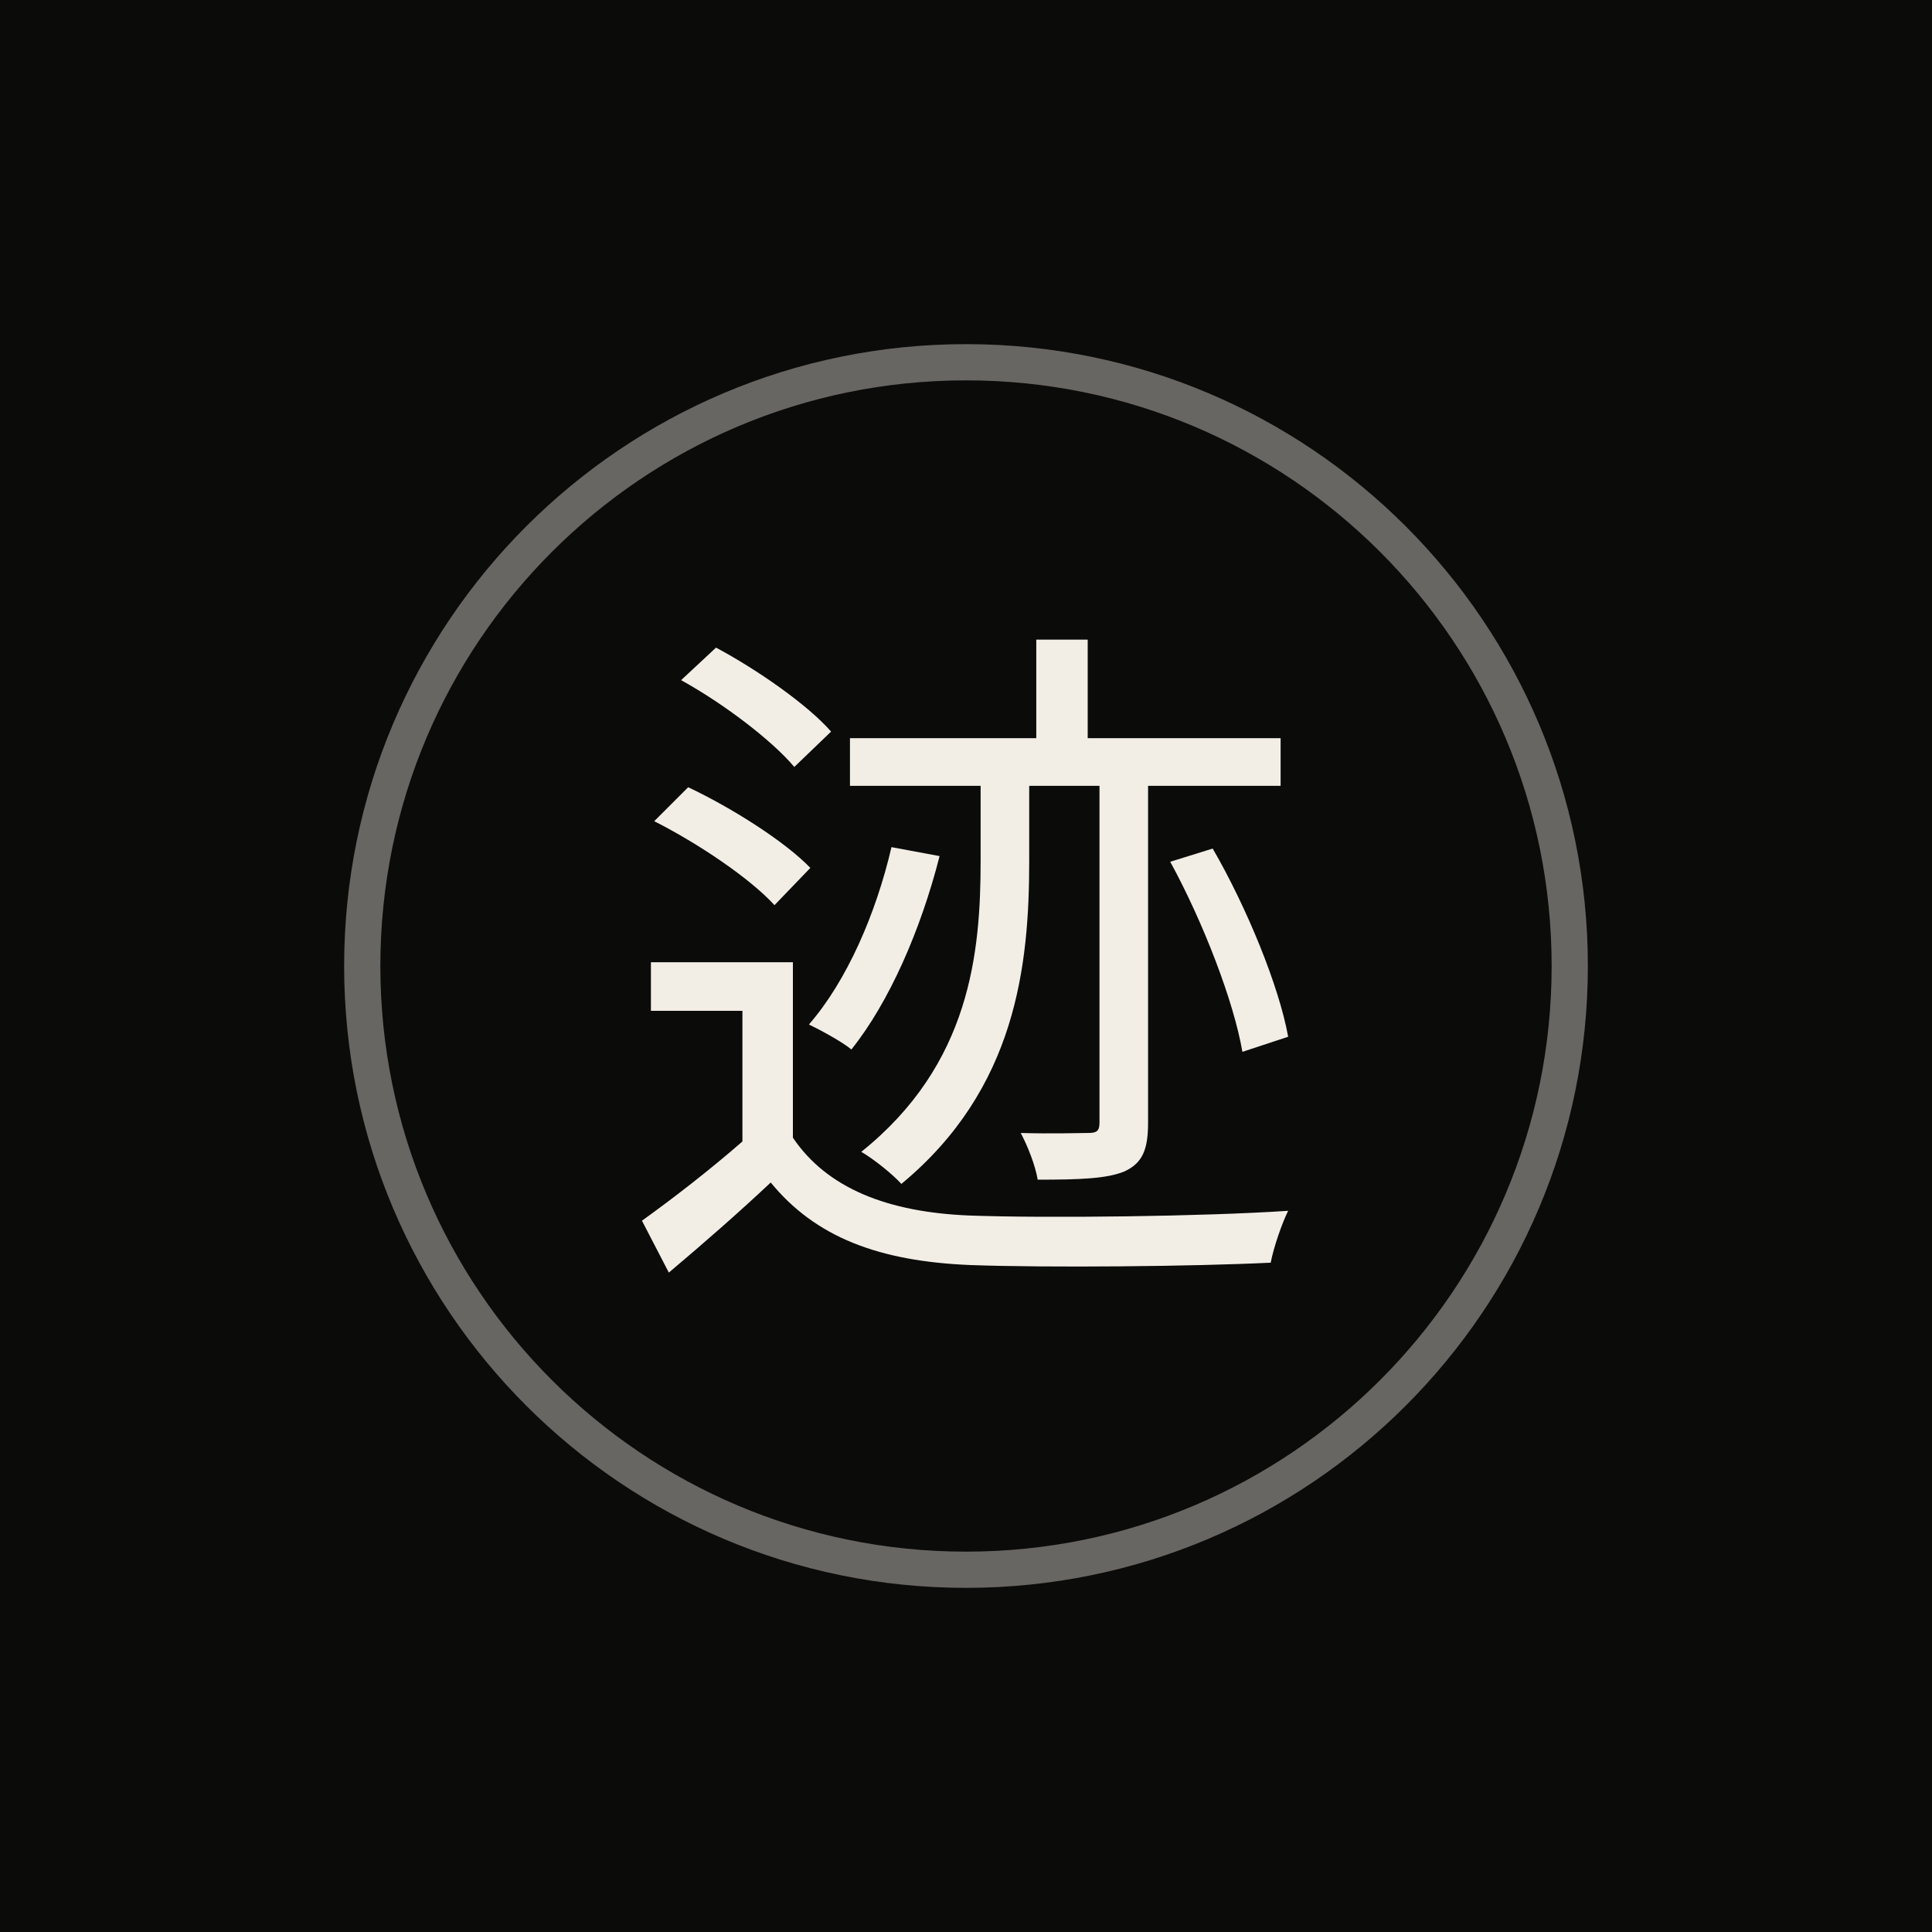
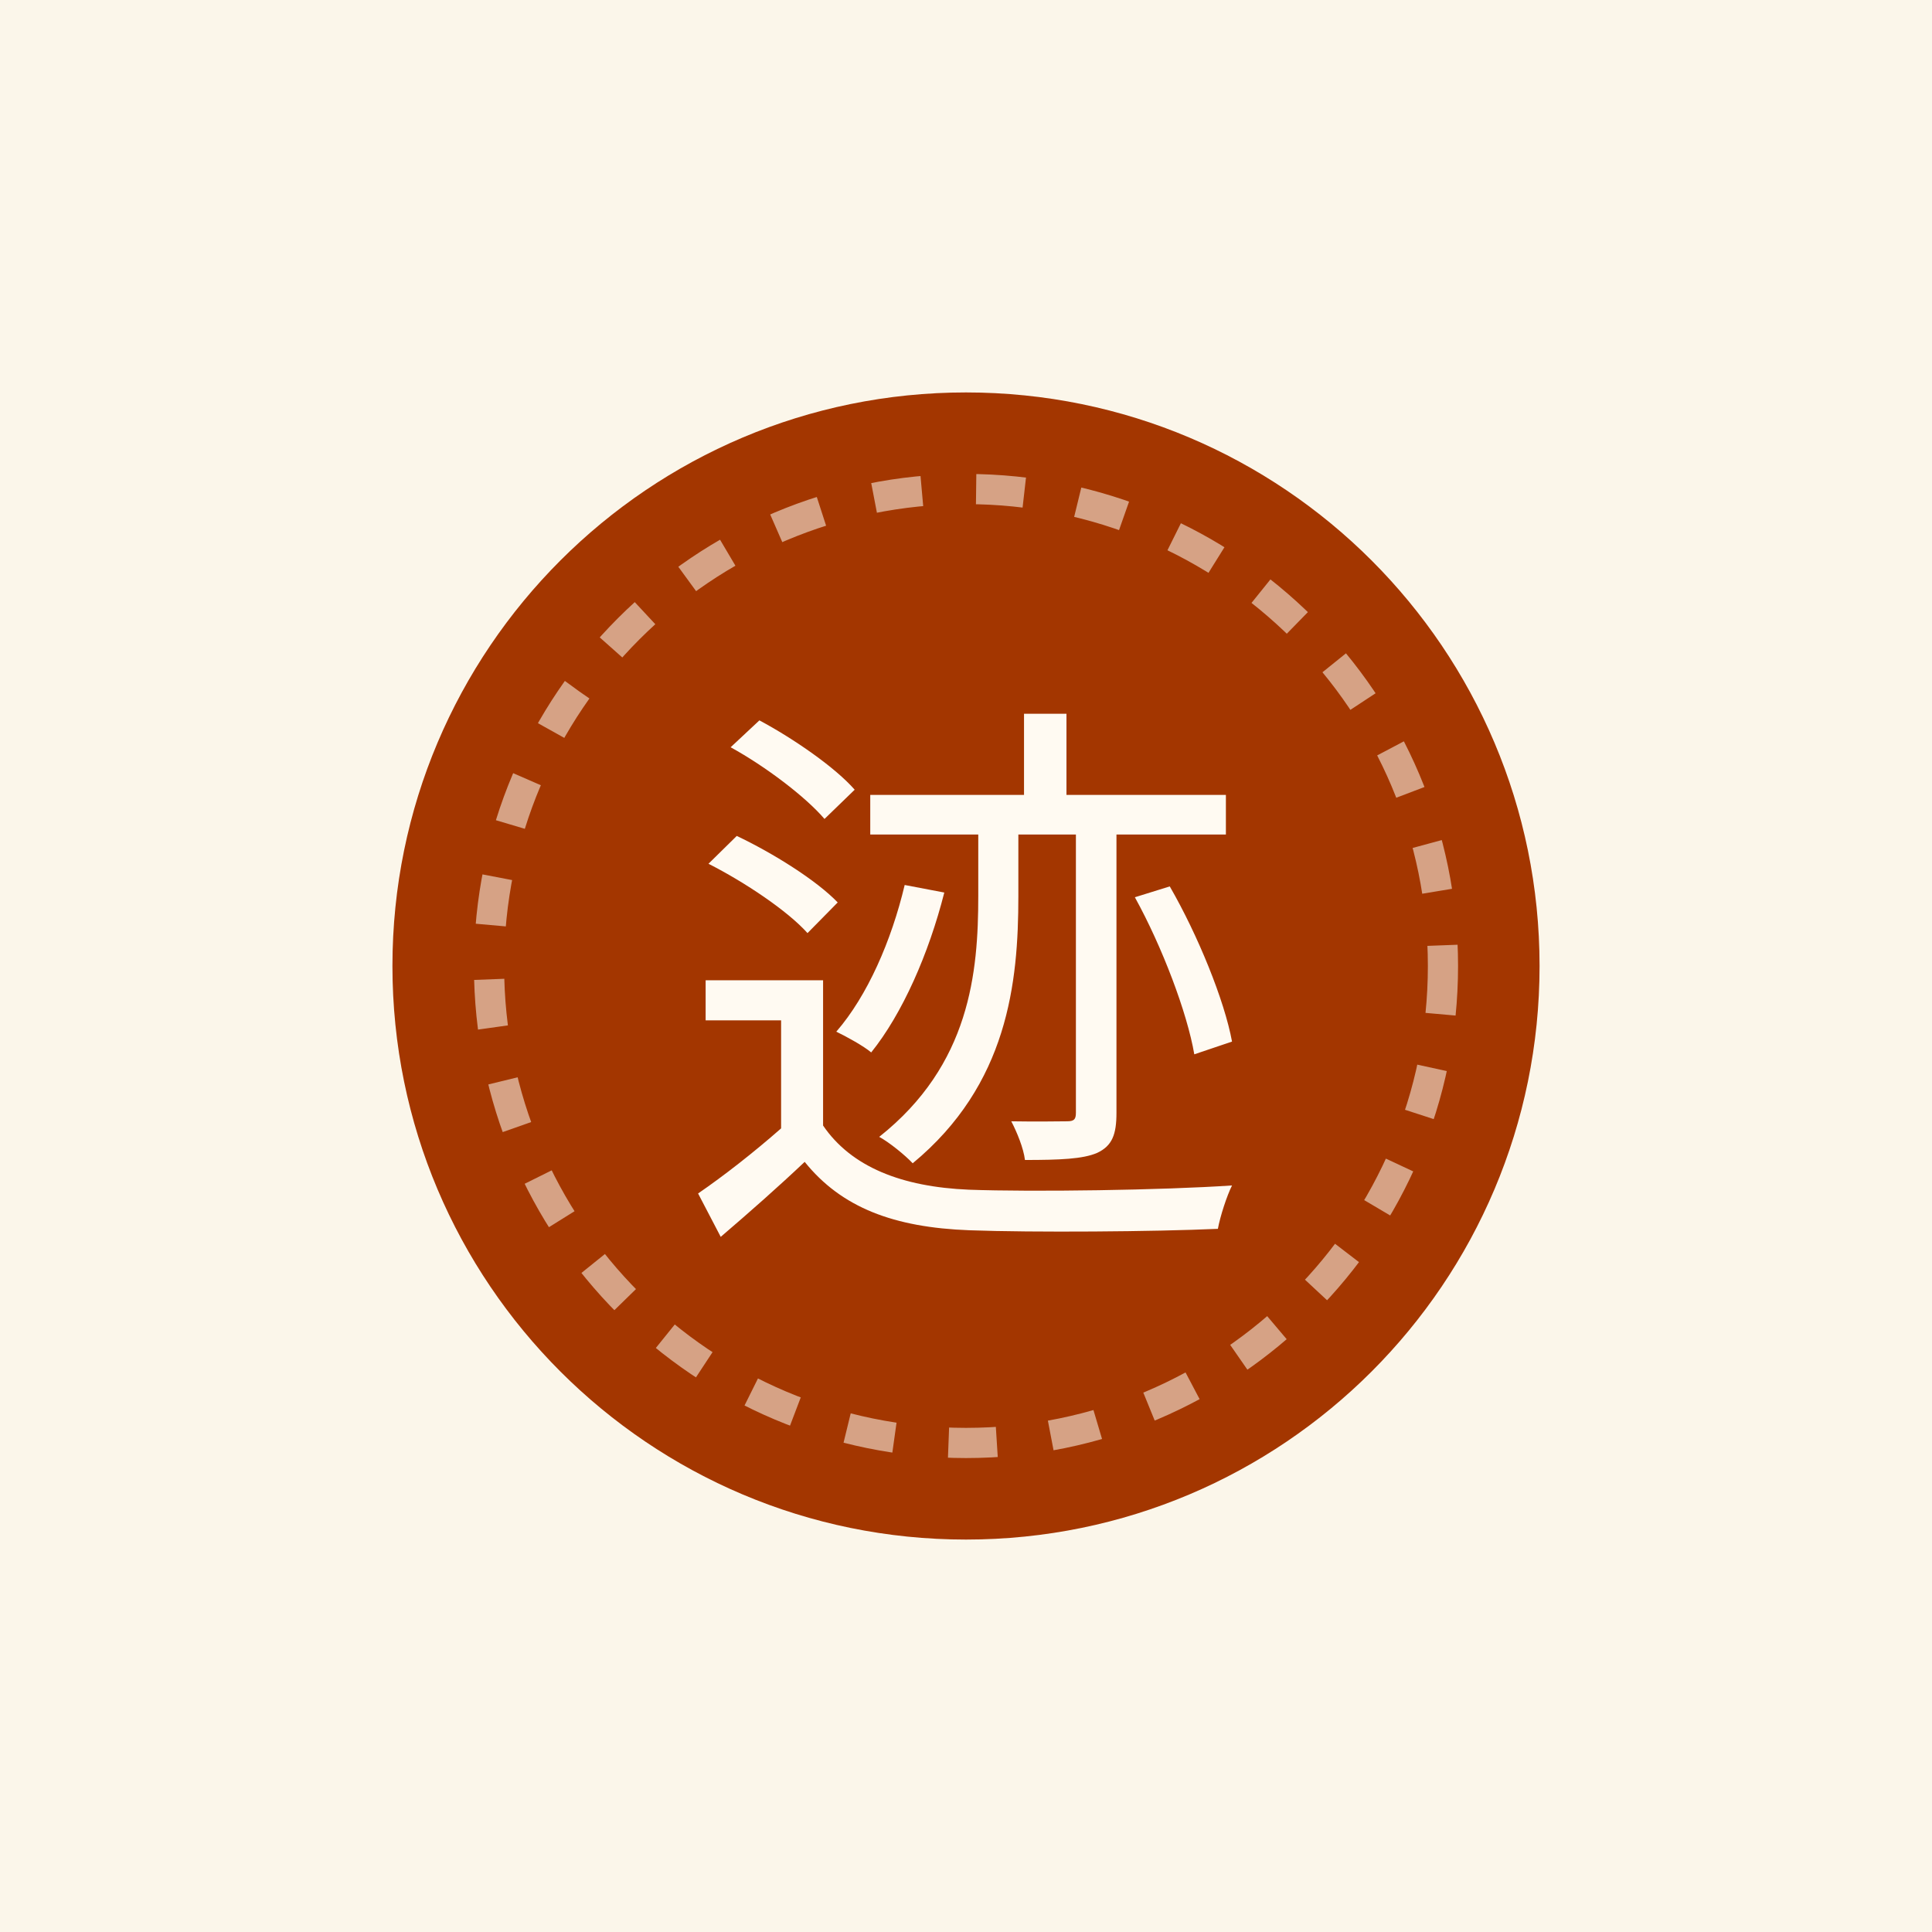
<svg xmlns="http://www.w3.org/2000/svg" viewBox="0 0 64 64">
-   <rect width="64" height="64" fill="#0b0b0a" />
-   <circle cx="32" cy="32" r="20" fill="none" stroke="#f2eee6" stroke-opacity=".4" stroke-width="1.2" />
-   <text x="32" y="40.5" text-anchor="middle" font-family="'Noto Serif SC','Songti SC','STSong',serif" font-weight="400" font-size="23" fill="#f2eee6">迹</text>
+   <rect width="64" height="64" fill="#fbf6ea" />
+   <circle cx="32" cy="32" r="19" fill="#a33600" />
+   <circle cx="32" cy="32" r="15.8" fill="none" stroke="#fffaf2" stroke-opacity=".55" stroke-width="1" stroke-dasharray="1.6 1.8" />
+   <text x="32" y="39.6" text-anchor="middle" font-family="'Kaiti SC','STKaiti','KaiTi','Songti SC','STSong',serif" font-weight="400" font-size="19" fill="#fffaf2">迹</text>
</svg>
